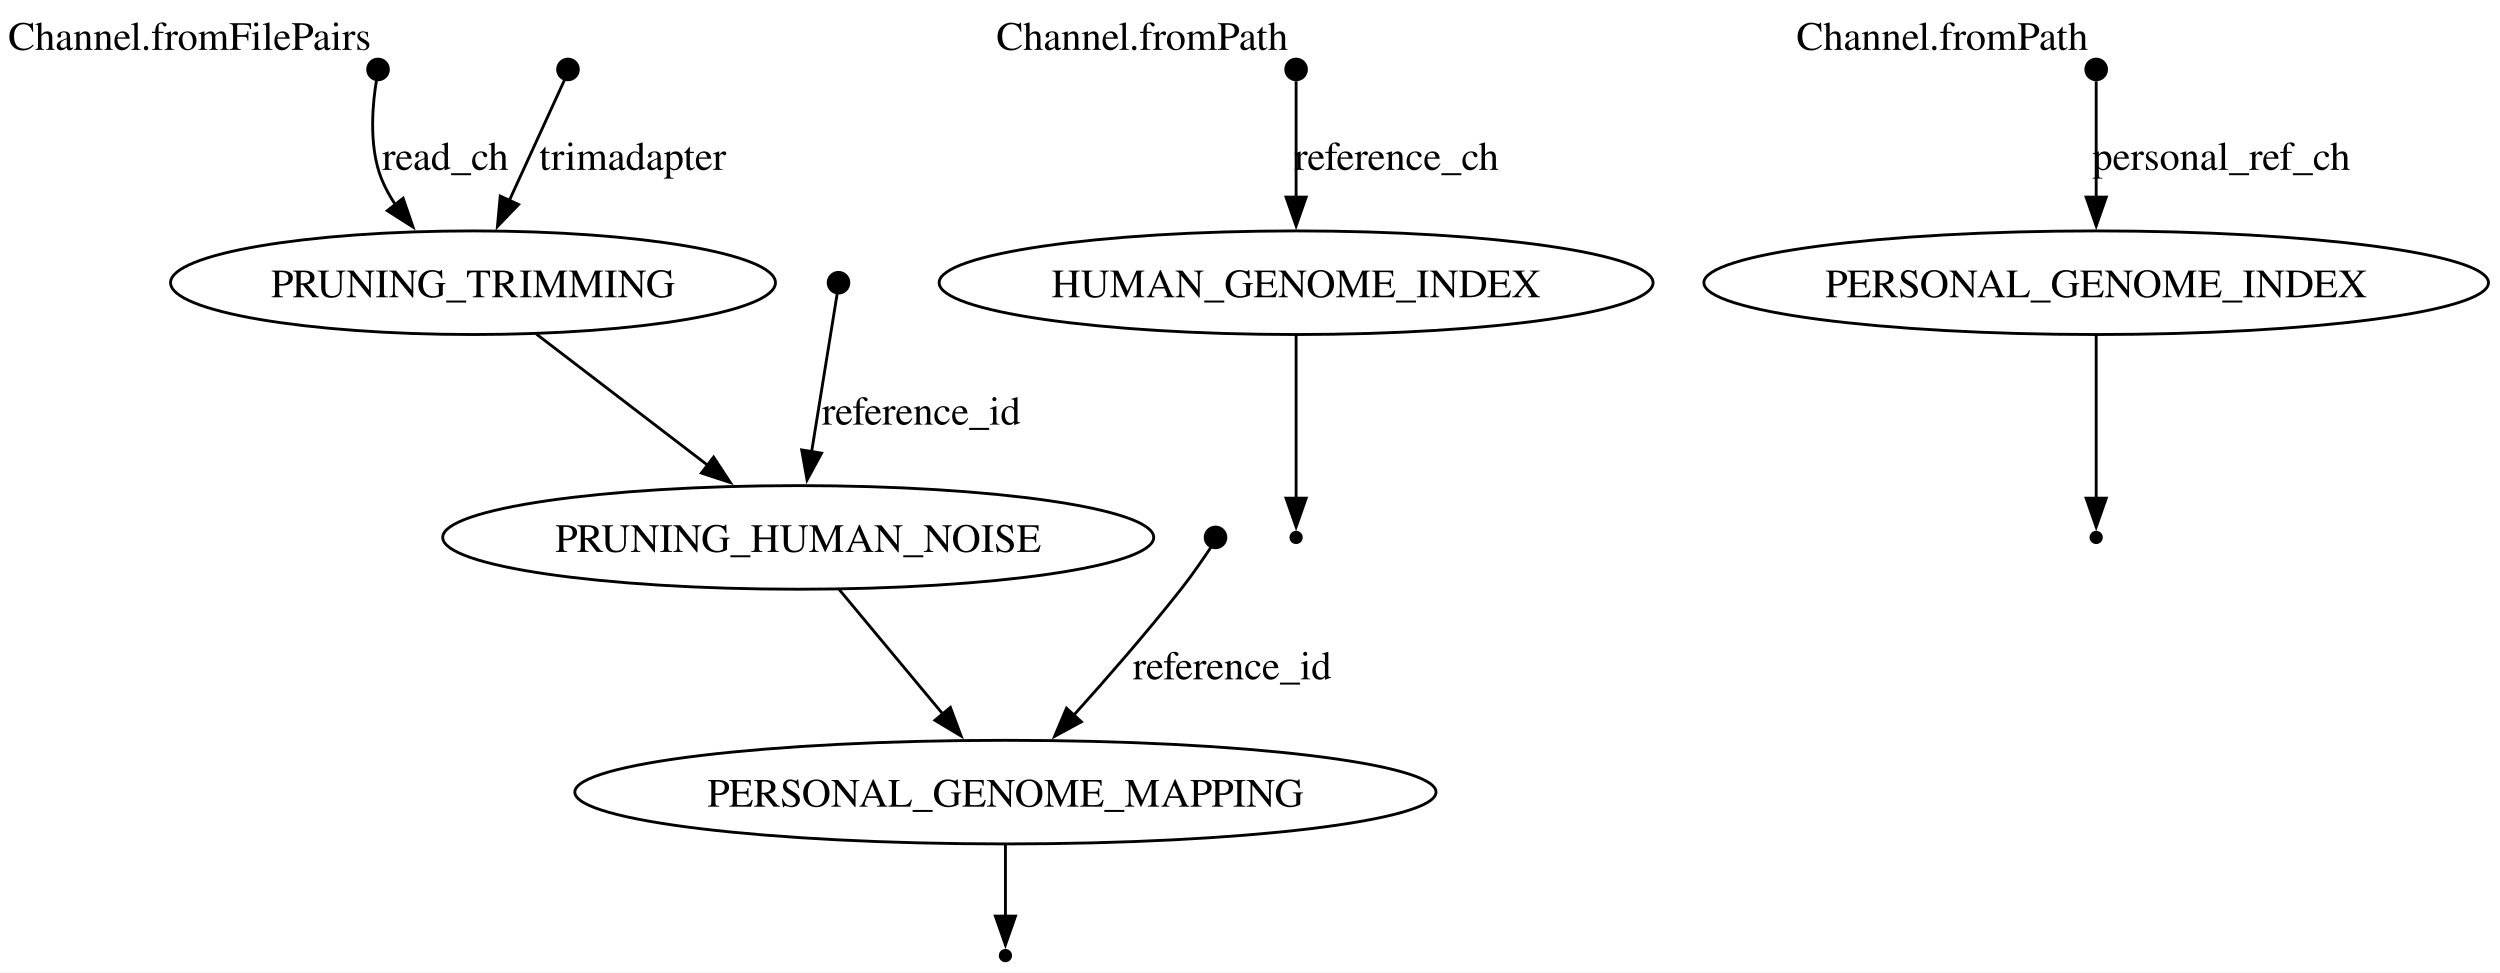
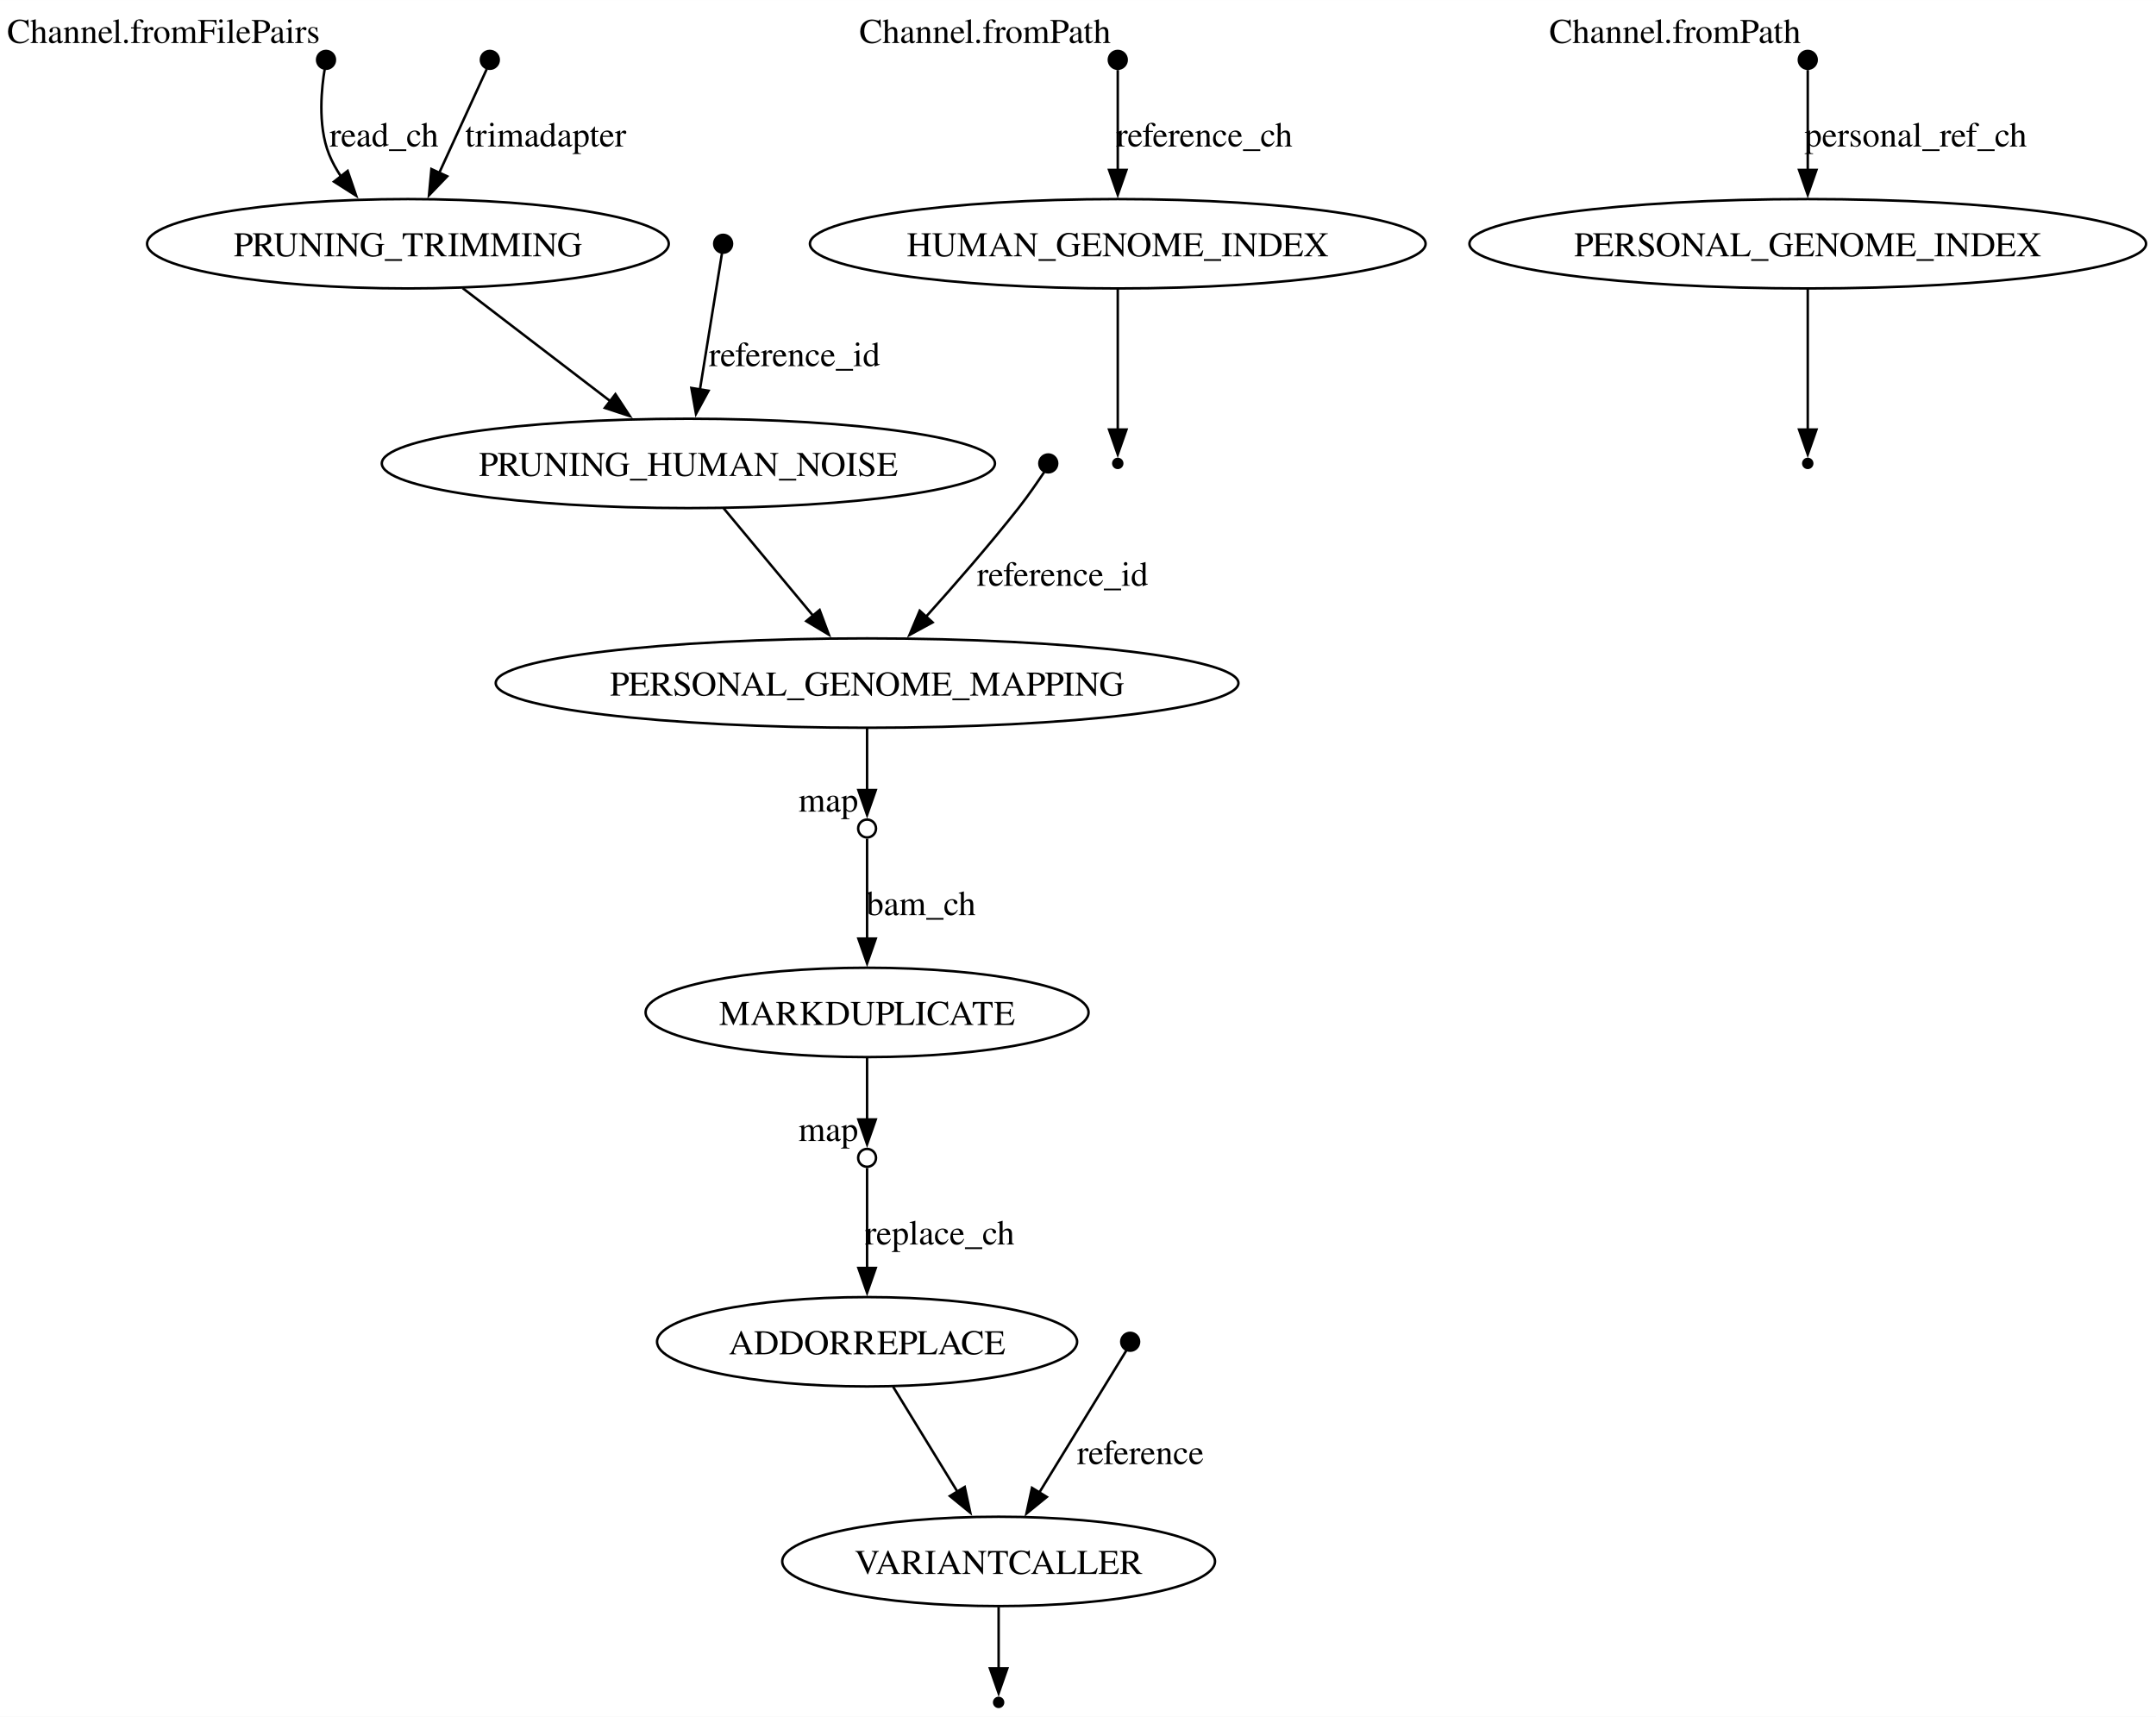
- <svg xmlns="http://www.w3.org/2000/svg" width="869pt" height="338pt" viewBox="0.00 0.00 868.66 337.80">
-   <g id="graph0" class="graph" transform="scale(1 1) rotate(0) translate(4 333.8)">
-     <polygon fill="white" stroke="none" points="-4,4 -4,-333.8 864.66,-333.8 864.66,4 -4,4" />
+ <svg xmlns="http://www.w3.org/2000/svg" width="869pt" height="692pt" viewBox="0.00 0.00 868.66 691.70">
+   <g id="graph0" class="graph" transform="scale(1 1) rotate(0) translate(4 687.7)">
+     <polygon fill="white" stroke="none" points="-4,4 -4,-687.7 864.66,-687.7 864.66,4 -4,4" />
    <g id="node1" class="node">
-       <ellipse fill="black" stroke="black" cx="127.35" cy="-309.7" rx="3.6" ry="3.6" />
-       <text text-anchor="middle" x="61.88" y="-316.5" font-family="Times,serif" font-size="14.00">Channel.fromFilePairs</text>
+       <ellipse fill="black" stroke="black" cx="127.35" cy="-663.6" rx="3.6" ry="3.6" />
+       <text text-anchor="middle" x="61.88" y="-670.4" font-family="Times,serif" font-size="14.00">Channel.fromFilePairs</text>
    </g>
    <g id="node2" class="node">
-       <ellipse fill="none" stroke="black" cx="160.35" cy="-235.6" rx="105.09" ry="18" />
-       <text text-anchor="middle" x="160.35" y="-230.55" font-family="Times,serif" font-size="14.00">PRUNING_TRIMMING</text>
+       <ellipse fill="none" stroke="black" cx="160.35" cy="-589.5" rx="105.09" ry="18" />
+       <text text-anchor="middle" x="160.35" y="-584.45" font-family="Times,serif" font-size="14.00">PRUNING_TRIMMING</text>
    </g>
    <g id="edge1" class="edge">
-       <path fill="none" stroke="black" d="M126.81,-305.87C125.72,-299.47 123.76,-283.54 128.6,-271.6 129.84,-268.54 131.48,-265.57 133.36,-262.74" />
-       <polygon fill="black" stroke="black" points="136.07,-264.96 139.51,-254.94 130.57,-260.63 136.07,-264.96" />
-       <text text-anchor="middle" x="150.73" y="-274.8" font-family="Times,serif" font-size="14.00">read_ch</text>
+       <path fill="none" stroke="black" d="M126.81,-659.77C125.72,-653.37 123.76,-637.44 128.6,-625.5 129.84,-622.44 131.48,-619.47 133.36,-616.64" />
+       <polygon fill="black" stroke="black" points="136.07,-618.86 139.51,-608.84 130.57,-614.53 136.07,-618.86" />
+       <text text-anchor="middle" x="150.73" y="-628.7" font-family="Times,serif" font-size="14.00">read_ch</text>
    </g>
    <g id="node10" class="node">
-       <ellipse fill="none" stroke="black" cx="273.35" cy="-147.1" rx="123.52" ry="18" />
-       <text text-anchor="middle" x="273.35" y="-142.05" font-family="Times,serif" font-size="14.00">PRUNING_HUMAN_NOISE</text>
+       <ellipse fill="none" stroke="black" cx="273.35" cy="-501" rx="123.52" ry="18" />
+       <text text-anchor="middle" x="273.35" y="-495.95" font-family="Times,serif" font-size="14.00">PRUNING_HUMAN_NOISE</text>
    </g>
    <g id="edge7" class="edge">
-       <path fill="none" stroke="black" d="M182.41,-217.72C199.33,-204.76 222.92,-186.7 241.83,-172.23" />
-       <polygon fill="black" stroke="black" points="243.95,-175.01 249.76,-166.16 239.69,-169.46 243.95,-175.01" />
+       <path fill="none" stroke="black" d="M182.41,-571.62C199.33,-558.66 222.92,-540.6 241.83,-526.13" />
+       <polygon fill="black" stroke="black" points="243.95,-528.91 249.76,-520.06 239.69,-523.36 243.95,-528.91" />
    </g>
    <g id="node3" class="node">
-       <ellipse fill="black" stroke="black" cx="446.35" cy="-309.7" rx="3.6" ry="3.6" />
-       <text text-anchor="middle" x="392.88" y="-316.5" font-family="Times,serif" font-size="14.00">Channel.fromPath</text>
+       <ellipse fill="black" stroke="black" cx="446.35" cy="-663.6" rx="3.6" ry="3.6" />
+       <text text-anchor="middle" x="392.88" y="-670.4" font-family="Times,serif" font-size="14.00">Channel.fromPath</text>
    </g>
    <g id="node4" class="node">
-       <ellipse fill="none" stroke="black" cx="446.35" cy="-235.6" rx="124.03" ry="18" />
-       <text text-anchor="middle" x="446.35" y="-230.55" font-family="Times,serif" font-size="14.00">HUMAN_GENOME_INDEX</text>
+       <ellipse fill="none" stroke="black" cx="446.35" cy="-589.5" rx="124.03" ry="18" />
+       <text text-anchor="middle" x="446.35" y="-584.45" font-family="Times,serif" font-size="14.00">HUMAN_GENOME_INDEX</text>
    </g>
    <g id="edge2" class="edge">
-       <path fill="none" stroke="black" d="M446.35,-305.6C446.35,-298.6 446.35,-280.94 446.35,-265.24" />
-       <polygon fill="black" stroke="black" points="449.85,-265.34 446.35,-255.34 442.85,-265.34 449.85,-265.34" />
-       <text text-anchor="middle" x="481.23" y="-274.8" font-family="Times,serif" font-size="14.00">reference_ch</text>
+       <path fill="none" stroke="black" d="M446.35,-659.5C446.35,-652.5 446.35,-634.84 446.35,-619.14" />
+       <polygon fill="black" stroke="black" points="449.85,-619.24 446.35,-609.24 442.85,-619.24 449.85,-619.24" />
+       <text text-anchor="middle" x="481.23" y="-628.7" font-family="Times,serif" font-size="14.00">reference_ch</text>
    </g>
    <g id="node5" class="node">
-       <ellipse fill="black" stroke="black" cx="446.35" cy="-147.1" rx="1.8" ry="1.8" />
+       <ellipse fill="black" stroke="black" cx="446.35" cy="-501" rx="1.8" ry="1.8" />
    </g>
    <g id="edge3" class="edge">
-       <path fill="none" stroke="black" d="M446.35,-217.51C446.35,-200.73 446.35,-175.54 446.35,-160.57" />
-       <polygon fill="black" stroke="black" points="449.85,-160.73 446.35,-150.73 442.85,-160.73 449.85,-160.73" />
+       <path fill="none" stroke="black" d="M446.35,-571.41C446.35,-554.63 446.35,-529.44 446.35,-514.47" />
+       <polygon fill="black" stroke="black" points="449.85,-514.63 446.35,-504.63 442.85,-514.63 449.85,-514.63" />
    </g>
    <g id="node6" class="node">
-       <ellipse fill="black" stroke="black" cx="724.35" cy="-309.7" rx="3.6" ry="3.6" />
-       <text text-anchor="middle" x="670.88" y="-316.5" font-family="Times,serif" font-size="14.00">Channel.fromPath</text>
+       <ellipse fill="black" stroke="black" cx="724.35" cy="-663.6" rx="3.6" ry="3.6" />
+       <text text-anchor="middle" x="670.88" y="-670.4" font-family="Times,serif" font-size="14.00">Channel.fromPath</text>
    </g>
    <g id="node7" class="node">
-       <ellipse fill="none" stroke="black" cx="724.35" cy="-235.6" rx="136.31" ry="18" />
-       <text text-anchor="middle" x="724.35" y="-230.55" font-family="Times,serif" font-size="14.00">PERSONAL_GENOME_INDEX</text>
+       <ellipse fill="none" stroke="black" cx="724.35" cy="-589.5" rx="136.31" ry="18" />
+       <text text-anchor="middle" x="724.35" y="-584.45" font-family="Times,serif" font-size="14.00">PERSONAL_GENOME_INDEX</text>
    </g>
    <g id="edge4" class="edge">
-       <path fill="none" stroke="black" d="M724.35,-305.6C724.35,-298.6 724.35,-280.94 724.35,-265.24" />
-       <polygon fill="black" stroke="black" points="727.85,-265.34 724.35,-255.34 720.85,-265.34 727.85,-265.34" />
-       <text text-anchor="middle" x="767.85" y="-274.8" font-family="Times,serif" font-size="14.00">personal_ref_ch</text>
+       <path fill="none" stroke="black" d="M724.35,-659.5C724.35,-652.5 724.35,-634.84 724.35,-619.14" />
+       <polygon fill="black" stroke="black" points="727.85,-619.24 724.35,-609.24 720.85,-619.24 727.85,-619.24" />
+       <text text-anchor="middle" x="767.85" y="-628.7" font-family="Times,serif" font-size="14.00">personal_ref_ch</text>
    </g>
    <g id="node8" class="node">
-       <ellipse fill="black" stroke="black" cx="724.35" cy="-147.1" rx="1.8" ry="1.8" />
+       <ellipse fill="black" stroke="black" cx="724.35" cy="-501" rx="1.8" ry="1.8" />
    </g>
    <g id="edge5" class="edge">
-       <path fill="none" stroke="black" d="M724.35,-217.51C724.35,-200.73 724.35,-175.54 724.35,-160.57" />
-       <polygon fill="black" stroke="black" points="727.85,-160.73 724.35,-150.73 720.85,-160.73 727.85,-160.73" />
+       <path fill="none" stroke="black" d="M724.35,-571.41C724.35,-554.63 724.35,-529.44 724.35,-514.47" />
+       <polygon fill="black" stroke="black" points="727.85,-514.63 724.35,-504.63 720.85,-514.63 727.85,-514.63" />
    </g>
    <g id="node9" class="node">
-       <ellipse fill="black" stroke="black" cx="193.35" cy="-309.7" rx="3.6" ry="3.6" />
+       <ellipse fill="black" stroke="black" cx="193.35" cy="-663.6" rx="3.6" ry="3.6" />
    </g>
    <g id="edge6" class="edge">
-       <path fill="none" stroke="black" d="M192.1,-305.96C188.93,-299.04 180.32,-280.24 172.87,-263.95" />
-       <polygon fill="black" stroke="black" points="176.18,-262.78 168.84,-255.14 169.82,-265.69 176.18,-262.78" />
-       <text text-anchor="middle" x="215.85" y="-274.8" font-family="Times,serif" font-size="14.00">trimadapter</text>
+       <path fill="none" stroke="black" d="M192.1,-659.86C188.93,-652.94 180.32,-634.14 172.87,-617.85" />
+       <polygon fill="black" stroke="black" points="176.18,-616.68 168.84,-609.04 169.82,-619.59 176.18,-616.68" />
+       <text text-anchor="middle" x="215.85" y="-628.7" font-family="Times,serif" font-size="14.00">trimadapter</text>
    </g>
    <g id="node12" class="node">
-       <ellipse fill="none" stroke="black" cx="345.35" cy="-58.6" rx="149.62" ry="18" />
-       <text text-anchor="middle" x="345.35" y="-53.55" font-family="Times,serif" font-size="14.00">PERSONAL_GENOME_MAPPING</text>
+       <ellipse fill="none" stroke="black" cx="345.35" cy="-412.5" rx="149.62" ry="18" />
+       <text text-anchor="middle" x="345.35" y="-407.45" font-family="Times,serif" font-size="14.00">PERSONAL_GENOME_MAPPING</text>
    </g>
    <g id="edge9" class="edge">
-       <path fill="none" stroke="black" d="M287.57,-129.01C297.86,-116.65 311.95,-99.73 323.64,-85.68" />
-       <polygon fill="black" stroke="black" points="326.23,-88.04 329.94,-78.11 320.85,-83.56 326.23,-88.04" />
+       <path fill="none" stroke="black" d="M287.57,-482.91C297.86,-470.55 311.95,-453.63 323.64,-439.58" />
+       <polygon fill="black" stroke="black" points="326.23,-441.94 329.94,-432.01 320.85,-437.46 326.23,-441.94" />
    </g>
    <g id="node11" class="node">
-       <ellipse fill="black" stroke="black" cx="287.35" cy="-235.6" rx="3.6" ry="3.6" />
+       <ellipse fill="black" stroke="black" cx="287.35" cy="-589.5" rx="3.6" ry="3.6" />
    </g>
    <g id="edge8" class="edge">
-       <path fill="none" stroke="black" d="M286.88,-231.72C285.51,-223.2 281.33,-197.42 277.98,-176.71" />
-       <polygon fill="black" stroke="black" points="281.47,-176.38 276.42,-167.07 274.56,-177.5 281.47,-176.38" />
-       <text text-anchor="middle" x="316.1" y="-186.3" font-family="Times,serif" font-size="14.00">reference_id</text>
+       <path fill="none" stroke="black" d="M286.88,-585.62C285.51,-577.1 281.33,-551.32 277.98,-530.61" />
+       <polygon fill="black" stroke="black" points="281.47,-530.28 276.42,-520.97 274.56,-531.4 281.47,-530.28" />
+       <text text-anchor="middle" x="316.1" y="-540.2" font-family="Times,serif" font-size="14.00">reference_id</text>
    </g>
    <g id="node14" class="node">
-       <ellipse fill="black" stroke="black" cx="345.35" cy="-1.8" rx="1.8" ry="1.8" />
+       <ellipse fill="none" stroke="black" cx="345.35" cy="-353.9" rx="3.6" ry="3.6" />
+       <text text-anchor="middle" x="329.75" y="-360.7" font-family="Times,serif" font-size="14.00">map</text>
    </g>
    <g id="edge11" class="edge">
-       <path fill="none" stroke="black" d="M345.35,-40.26C345.35,-32.18 345.35,-22.74 345.35,-15.35" />
-       <polygon fill="black" stroke="black" points="348.85,-15.51 345.35,-5.51 341.85,-15.51 348.85,-15.51" />
+       <path fill="none" stroke="black" d="M345.35,-394.21C345.35,-386.18 345.35,-376.76 345.35,-369.15" />
+       <polygon fill="black" stroke="black" points="348.85,-369.37 345.35,-359.37 341.85,-369.37 348.85,-369.37" />
    </g>
    <g id="node13" class="node">
-       <ellipse fill="black" stroke="black" cx="418.35" cy="-147.1" rx="3.6" ry="3.6" />
+       <ellipse fill="black" stroke="black" cx="418.35" cy="-501" rx="3.6" ry="3.6" />
    </g>
    <g id="edge10" class="edge">
-       <path fill="none" stroke="black" d="M416.72,-143.62C414.48,-140.26 410.29,-134.09 406.35,-129.1 394.56,-114.14 380.6,-98.12 369.01,-85.24" />
-       <polygon fill="black" stroke="black" points="371.75,-83.05 362.44,-77.99 366.56,-87.75 371.75,-83.05" />
-       <text text-anchor="middle" x="424.1" y="-97.8" font-family="Times,serif" font-size="14.00">reference_id</text>
+       <path fill="none" stroke="black" d="M416.72,-497.52C414.48,-494.16 410.29,-487.99 406.35,-483 394.56,-468.04 380.6,-452.02 369.01,-439.14" />
+       <polygon fill="black" stroke="black" points="371.75,-436.95 362.44,-431.89 366.56,-441.65 371.75,-436.95" />
+       <text text-anchor="middle" x="424.1" y="-451.7" font-family="Times,serif" font-size="14.00">reference_id</text>
+     </g>
+     <g id="node15" class="node">
+       <ellipse fill="none" stroke="black" cx="345.35" cy="-279.8" rx="89.23" ry="18" />
+       <text text-anchor="middle" x="345.35" y="-274.75" font-family="Times,serif" font-size="14.00">MARKDUPLICATE</text>
+     </g>
+     <g id="edge12" class="edge">
+       <path fill="none" stroke="black" d="M345.35,-349.8C345.35,-342.8 345.35,-325.14 345.35,-309.44" />
+       <polygon fill="black" stroke="black" points="348.85,-309.54 345.35,-299.54 341.85,-309.54 348.85,-309.54" />
+       <text text-anchor="middle" x="367.1" y="-319" font-family="Times,serif" font-size="14.00">bam_ch</text>
+     </g>
+     <g id="node16" class="node">
+       <ellipse fill="none" stroke="black" cx="345.35" cy="-221.2" rx="3.6" ry="3.6" />
+       <text text-anchor="middle" x="329.75" y="-228" font-family="Times,serif" font-size="14.00">map</text>
+     </g>
+     <g id="edge13" class="edge">
+       <path fill="none" stroke="black" d="M345.35,-261.51C345.35,-253.48 345.35,-244.06 345.35,-236.45" />
+       <polygon fill="black" stroke="black" points="348.85,-236.67 345.35,-226.67 341.85,-236.67 348.85,-236.67" />
+     </g>
+     <g id="node17" class="node">
+       <ellipse fill="none" stroke="black" cx="345.35" cy="-147.1" rx="84.62" ry="18" />
+       <text text-anchor="middle" x="345.35" y="-142.05" font-family="Times,serif" font-size="14.00">ADDORREPLACE</text>
+     </g>
+     <g id="edge14" class="edge">
+       <path fill="none" stroke="black" d="M345.35,-217.1C345.35,-210.1 345.35,-192.44 345.35,-176.74" />
+       <polygon fill="black" stroke="black" points="348.85,-176.84 345.35,-166.84 341.85,-176.84 348.85,-176.84" />
+       <text text-anchor="middle" x="374.6" y="-186.3" font-family="Times,serif" font-size="14.00">replace_ch</text>
+     </g>
+     <g id="node18" class="node">
+       <ellipse fill="none" stroke="black" cx="398.35" cy="-58.6" rx="87.18" ry="18" />
+       <text text-anchor="middle" x="398.35" y="-53.55" font-family="Times,serif" font-size="14.00">VARIANTCALLER</text>
+     </g>
+     <g id="edge15" class="edge">
+       <path fill="none" stroke="black" d="M355.82,-129.01C363.25,-116.89 373.37,-100.37 381.87,-86.49" />
+       <polygon fill="black" stroke="black" points="384.69,-88.6 386.93,-78.24 378.72,-84.94 384.69,-88.6" />
+     </g>
+     <g id="node20" class="node">
+       <ellipse fill="black" stroke="black" cx="398.35" cy="-1.8" rx="1.8" ry="1.8" />
+     </g>
+     <g id="edge17" class="edge">
+       <path fill="none" stroke="black" d="M398.35,-40.26C398.35,-32.18 398.35,-22.74 398.35,-15.35" />
+       <polygon fill="black" stroke="black" points="401.85,-15.51 398.35,-5.51 394.85,-15.51 401.85,-15.51" />
+     </g>
+     <g id="node19" class="node">
+       <ellipse fill="black" stroke="black" cx="451.35" cy="-147.1" rx="3.6" ry="3.6" />
+     </g>
+     <g id="edge16" class="edge">
+       <path fill="none" stroke="black" d="M449.82,-143.6C444.69,-135.23 427.69,-107.49 414.62,-86.15" />
+       <polygon fill="black" stroke="black" points="417.76,-84.58 409.55,-77.89 411.79,-88.24 417.76,-84.58" />
+       <text text-anchor="middle" x="455.48" y="-97.8" font-family="Times,serif" font-size="14.00">reference</text>
    </g>
  </g>
</svg>
